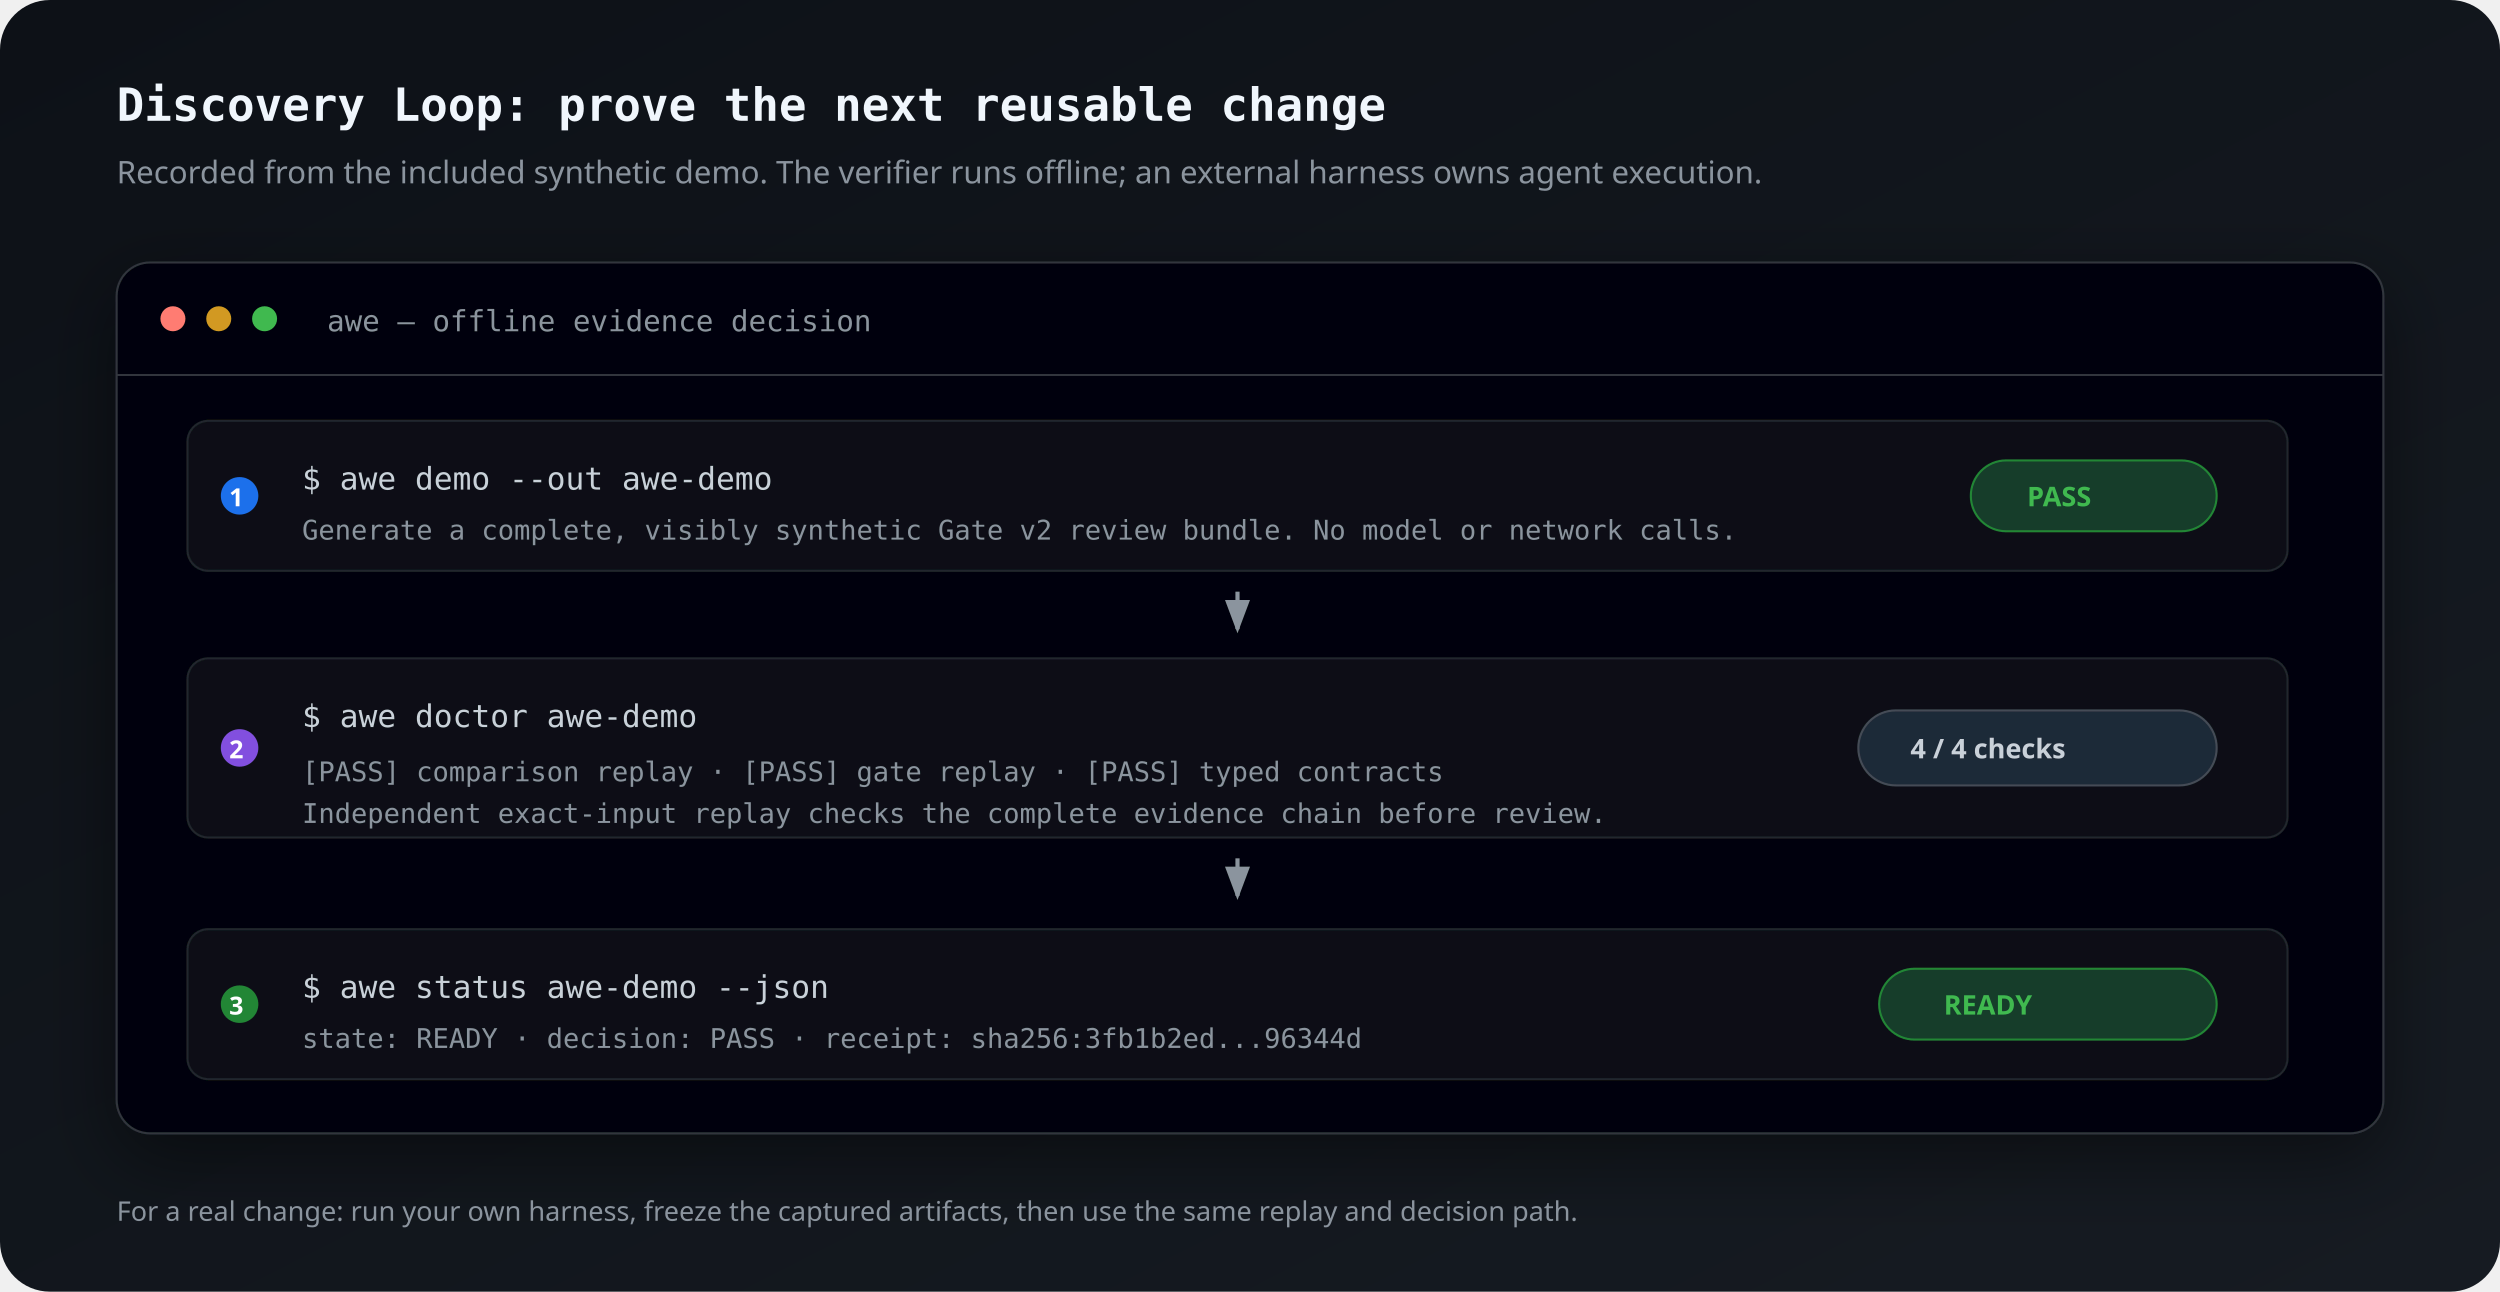
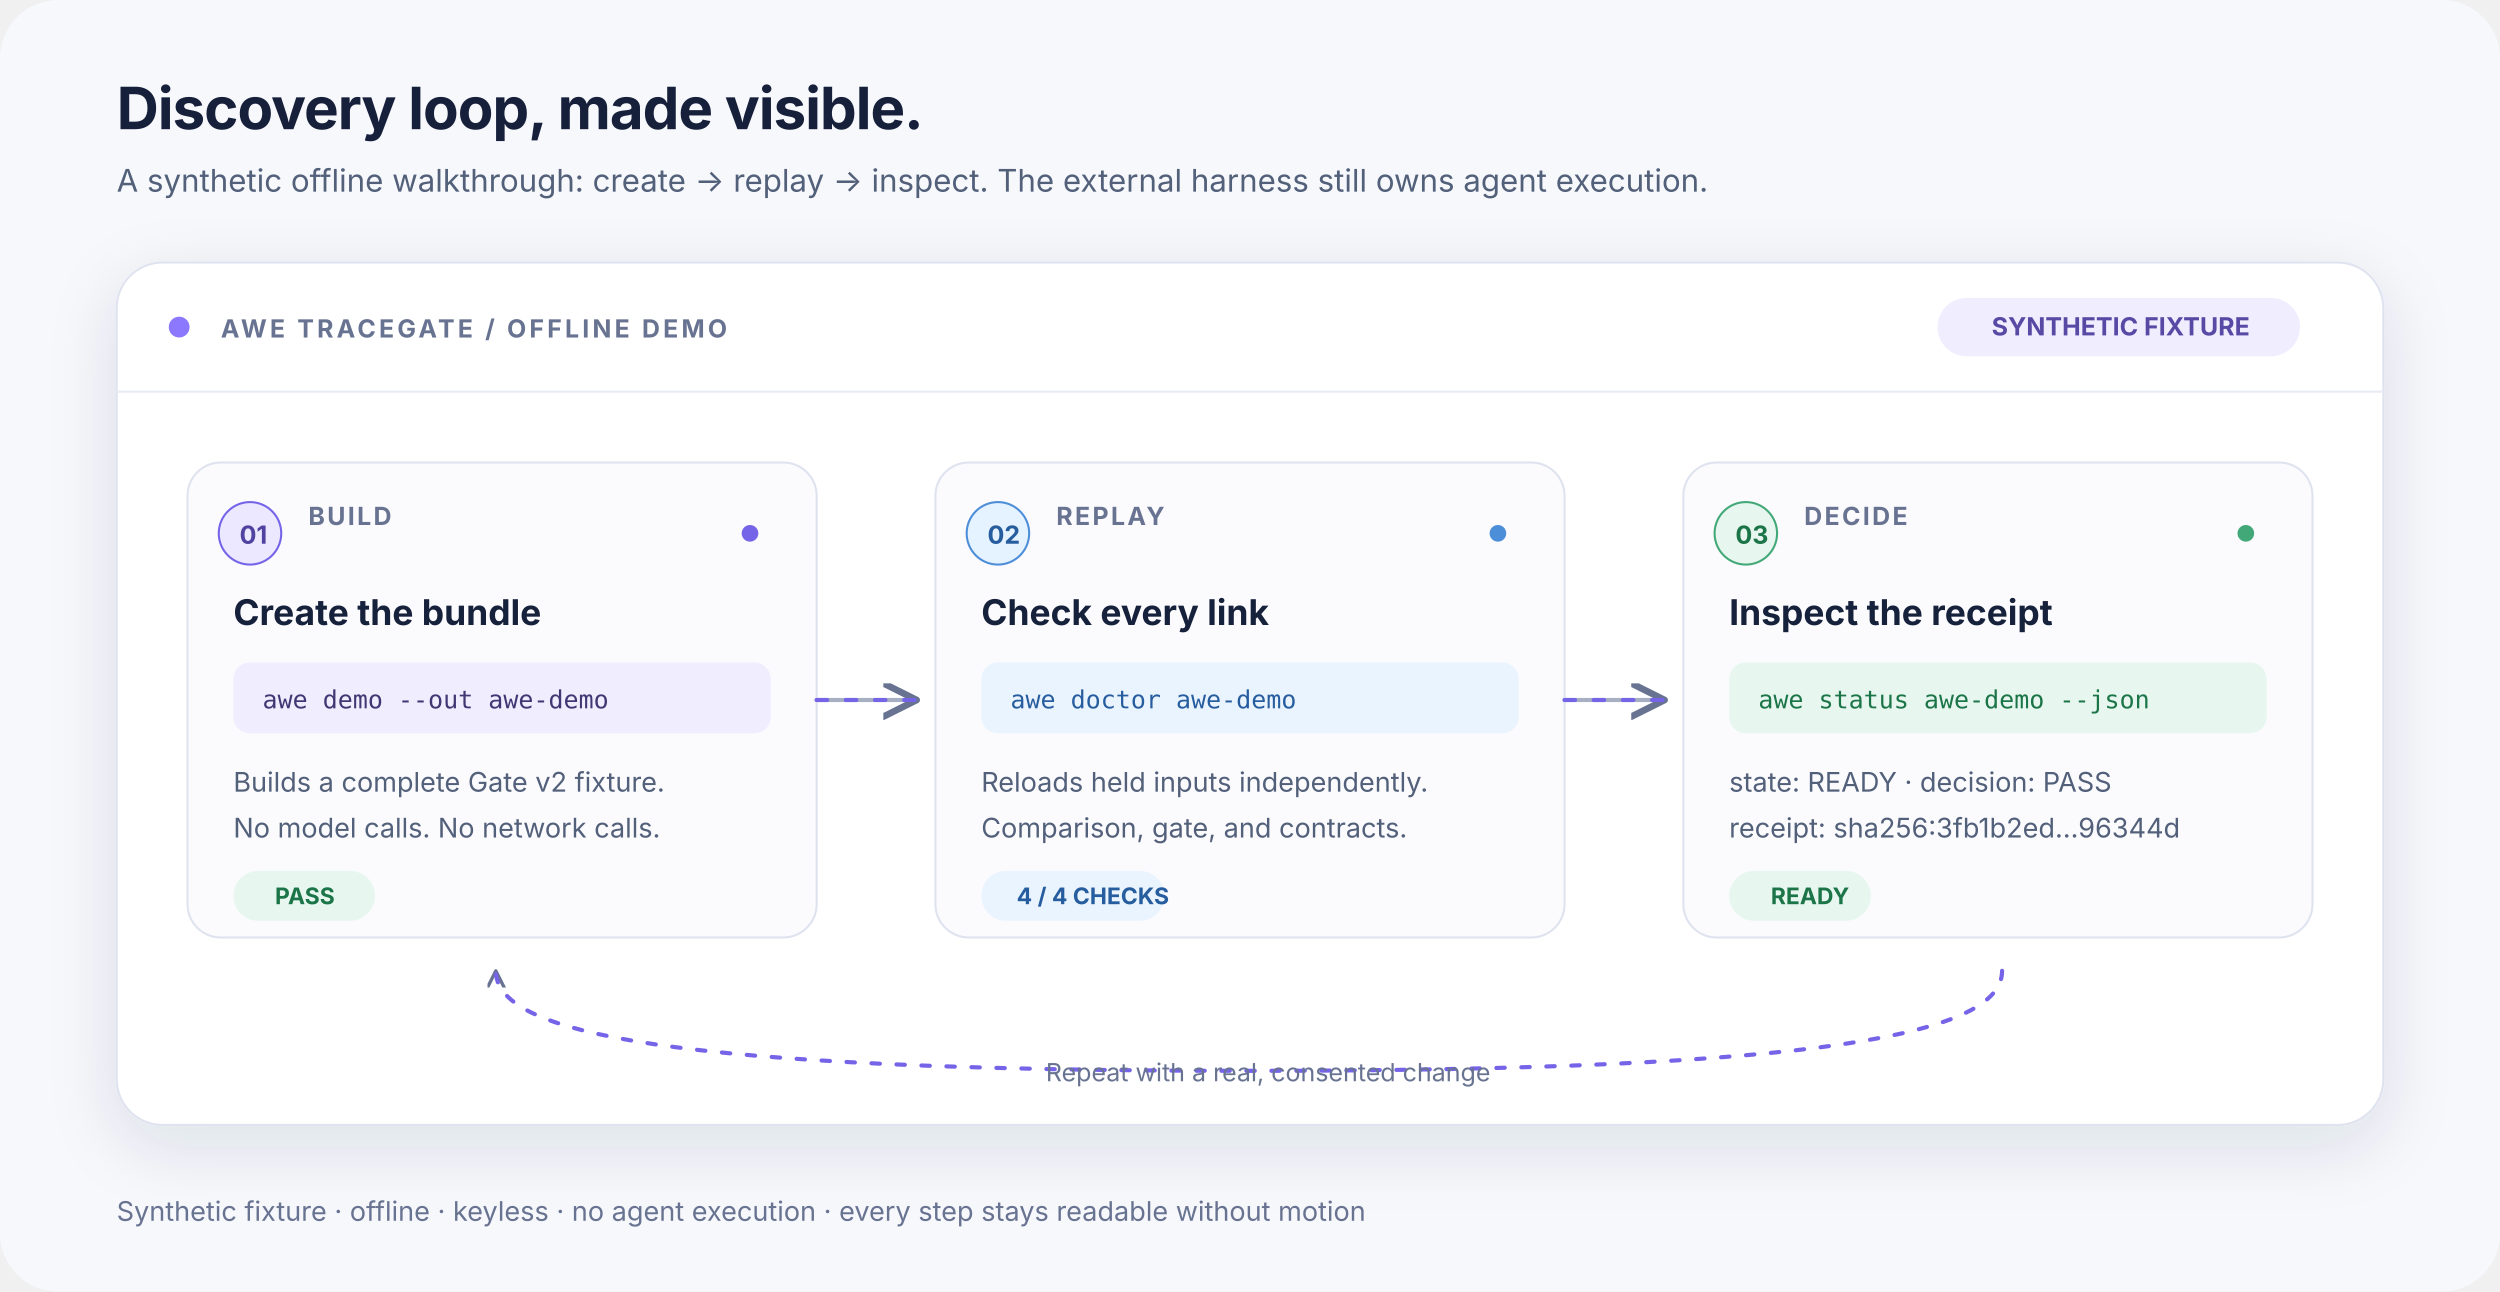
<svg xmlns="http://www.w3.org/2000/svg" width="1200" height="620" viewBox="0 0 1200 620" role="img" aria-labelledby="title desc">
  <defs>
-     <linearGradient id="background" x1="0" x2="1" y1="0" y2="1">
-       <stop stop-color="#0d1117" />
-       <stop offset="1" stop-color="#161b22" />
-     </linearGradient>
-     <filter id="shadow" x="-10%" y="-10%" width="120%" height="130%">
-       <feDropShadow dx="0" dy="12" stdDeviation="18" flood-color="#010409" flood-opacity=".45" />
+     <filter id="shadow" x="-10%" y="-10%" width="120%" height="140%">
+       <feDropShadow dx="0" dy="10" stdDeviation="16" flood-color="#27304d" flood-opacity=".12" />
    </filter>
-     <marker id="arrow" markerWidth="10" markerHeight="10" refX="7" refY="3" orient="auto">
-       <path d="M0 0 8 3 0 6z" fill="#8b949e" />
+     <marker id="arrow" markerWidth="10" markerHeight="10" refX="8" refY="4" orient="auto">
+       <path d="M0 0 8 4 0 8" fill="none" stroke="#687391" stroke-linecap="round" stroke-linejoin="round" stroke-width="1.6" />
    </marker>
  </defs>
-   <rect width="1200" height="620" rx="24" fill="url(#background)" />
-   <g font-family="ui-monospace, SFMono-Regular, Menlo, Monaco, Consolas, monospace">
-     <text x="56" y="58" font-size="22" font-weight="700" fill="#f0f6fc">Discovery Loop: prove the next reusable change</text>
-     <text x="56" y="88" font-family="ui-sans-serif, system-ui, sans-serif" font-size="15" fill="#8b949e">Recorded from the included synthetic demo. The verifier runs offline; an external harness owns agent execution.</text>
+   <rect width="1200" height="620" rx="28" fill="#f7f8fc" />
+   <g font-family="Inter, ui-sans-serif, system-ui, -apple-system, BlinkMacSystemFont, Segoe UI, sans-serif">
+     <text x="56" y="62" font-size="28" font-weight="720" letter-spacing="-.5" fill="#17203a">Discovery loop, made visible.</text>
+     <text x="56" y="92" font-size="15" fill="#52607a">A synthetic offline walkthrough: create → replay → inspect. The external harness still owns agent execution.</text>
    <g transform="translate(56 126)" filter="url(#shadow)">
-       <rect width="1088" height="418" rx="16" fill="#010409" stroke="#30363d" />
-       <path d="M0 54h1088" stroke="#30363d" />
-       <circle cx="27" cy="27" r="6" fill="#ff7b72" />
-       <circle cx="49" cy="27" r="6" fill="#d29922" />
-       <circle cx="71" cy="27" r="6" fill="#3fb950" />
-       <text x="101" y="33" font-size="14" fill="#8b949e">awe — offline evidence decision</text>
-       <g transform="translate(34 76)">
-         <rect width="1008" height="72" rx="10" fill="#0d1117" stroke="#21262d" />
-         <circle cx="25" cy="36" r="9" fill="#1f6feb">
-           <animate attributeName="opacity" values="1;.35;1" dur="3.6s" begin="0s" repeatCount="indefinite" />
+       <rect width="1088" height="414" rx="22" fill="#ffffff" stroke="#dfe3ef" />
+       <path d="M0 62h1088" stroke="#e8ebf3" />
+       <circle cx="30" cy="31" r="5" fill="#8c78ff" />
+       <text x="50" y="36" font-size="12" font-weight="700" letter-spacing="1.5" fill="#687391">AWE TRACEGATE  /  OFFLINE DEMO</text>
+       <rect x="874" y="17" width="174" height="28" rx="14" fill="#f0edff" />
+       <text x="900" y="35" font-size="12" font-weight="700" fill="#5849a5">SYNTHETIC FIXTURE</text>
+       <g transform="translate(34 96)">
+         <rect width="302" height="228" rx="16" fill="#fbfbfe" stroke="#dfe3ef" />
+         <circle cx="30" cy="34" r="15" fill="#ebe8ff" stroke="#7564e8" />
+         <text x="25" y="39" font-size="12" font-weight="750" fill="#4f42a0">01</text>
+         <text x="58" y="30" font-size="12" font-weight="750" letter-spacing="1.1" fill="#687391">BUILD</text>
+         <text x="22" y="78" font-size="17" font-weight="700" fill="#17203a">Create the bundle</text>
+         <rect x="22" y="96" width="258" height="34" rx="8" fill="#f0edff" />
+         <text x="36" y="118" font-family="ui-monospace, SFMono-Regular, Consolas, monospace" font-size="12" fill="#403773">awe demo --out awe-demo</text>
+         <text x="22" y="158" font-size="13" fill="#52607a">Builds a complete Gate v2 fixture.</text>
+         <text x="22" y="180" font-size="13" fill="#52607a">No model calls. No network calls.</text>
+         <rect x="22" y="196" width="68" height="24" rx="12" fill="#e7f7ef" />
+         <text x="42" y="212" font-size="11" font-weight="750" fill="#1c7548">PASS</text>
+         <circle class="motion" cx="270" cy="34" r="4" fill="#7564e8">
+           <animate attributeName="r" values="4;7;4" dur="3.6s" repeatCount="indefinite" />
+           <animate attributeName="opacity" values="1;.35;1" dur="3.6s" repeatCount="indefinite" />
        </circle>
-         <text x="20" y="41" font-family="ui-sans-serif, system-ui, sans-serif" font-size="12" font-weight="700" fill="white">1</text>
-         <text x="55" y="33" font-size="15" fill="#c9d1d9">$ awe demo --out awe-demo</text>
-         <text x="55" y="57" font-size="13" fill="#8b949e">Generate a complete, visibly synthetic Gate v2 review bundle. No model or network calls.</text>
-         <rect x="856" y="19" width="118" height="34" rx="17" fill="#143d2a" stroke="#238636" />
-         <text x="883" y="41" font-family="ui-sans-serif, system-ui, sans-serif" font-size="13" font-weight="700" fill="#3fb950">PASS</text>
      </g>
-       <path d="M538 158v18" stroke="#8b949e" stroke-width="2" marker-end="url(#arrow)">
-         <animate attributeName="stroke" values="#8b949e;#58a6ff;#8b949e" dur="3.6s" begin=".8s" repeatCount="indefinite" />
-       </path>
-       <g transform="translate(34 190)">
-         <rect width="1008" height="86" rx="10" fill="#0d1117" stroke="#21262d" />
-         <circle cx="25" cy="43" r="9" fill="#8250df">
+       <g transform="translate(393 96)">
+         <rect width="302" height="228" rx="16" fill="#fbfbfe" stroke="#dfe3ef" />
+         <circle cx="30" cy="34" r="15" fill="#e5f2ff" stroke="#4e8ed8" />
+         <text x="25" y="39" font-size="12" font-weight="750" fill="#285d9e">02</text>
+         <text x="58" y="30" font-size="12" font-weight="750" letter-spacing="1.1" fill="#687391">REPLAY</text>
+         <text x="22" y="78" font-size="17" font-weight="700" fill="#17203a">Check every link</text>
+         <rect x="22" y="96" width="258" height="34" rx="8" fill="#eaf4ff" />
+         <text x="36" y="118" font-family="ui-monospace, SFMono-Regular, Consolas, monospace" font-size="12" fill="#285d9e">awe doctor awe-demo</text>
+         <text x="22" y="158" font-size="13" fill="#52607a">Reloads held inputs independently.</text>
+         <text x="22" y="180" font-size="13" fill="#52607a">Comparison, gate, and contracts.</text>
+         <rect x="22" y="196" width="88" height="24" rx="12" fill="#eaf4ff" />
+         <text x="39" y="212" font-size="11" font-weight="750" fill="#285d9e">4 / 4 CHECKS</text>
+         <circle class="motion" cx="270" cy="34" r="4" fill="#4e8ed8">
+           <animate attributeName="r" values="4;7;4" dur="3.6s" begin="1.2s" repeatCount="indefinite" />
          <animate attributeName="opacity" values=".35;1;.35" dur="3.6s" begin="1.2s" repeatCount="indefinite" />
        </circle>
-         <text x="20" y="48" font-family="ui-sans-serif, system-ui, sans-serif" font-size="12" font-weight="700" fill="white">2</text>
-         <text x="55" y="33" font-size="15" fill="#c9d1d9">$ awe doctor awe-demo</text>
-         <text x="55" y="59" font-size="13" fill="#8b949e">[PASS] comparison replay  ·  [PASS] gate replay  ·  [PASS] typed contracts</text>
-         <text x="55" y="79" font-size="13" fill="#8b949e">Independent exact-input replay checks the complete evidence chain before review.</text>
-         <rect x="802" y="25" width="172" height="36" rx="18" fill="#1f2937" stroke="#444c56" />
-         <text x="827" y="48" font-family="ui-sans-serif, system-ui, sans-serif" font-size="13" font-weight="700" fill="#c9d1d9">4 / 4 checks</text>
      </g>
-       <path d="M538 286v18" stroke="#8b949e" stroke-width="2" marker-end="url(#arrow)">
-         <animate attributeName="stroke" values="#8b949e;#58a6ff;#8b949e" dur="3.6s" begin="2s" repeatCount="indefinite" />
-       </path>
-       <g transform="translate(34 320)">
-         <rect width="1008" height="72" rx="10" fill="#0d1117" stroke="#21262d" />
-         <circle cx="25" cy="36" r="9" fill="#238636">
+       <g transform="translate(752 96)">
+         <rect width="302" height="228" rx="16" fill="#fbfbfe" stroke="#dfe3ef" />
+         <circle cx="30" cy="34" r="15" fill="#e7f7ef" stroke="#43a878" />
+         <text x="25" y="39" font-size="12" font-weight="750" fill="#1c7548">03</text>
+         <text x="58" y="30" font-size="12" font-weight="750" letter-spacing="1.1" fill="#687391">DECIDE</text>
+         <text x="22" y="78" font-size="17" font-weight="700" fill="#17203a">Inspect the receipt</text>
+         <rect x="22" y="96" width="258" height="34" rx="8" fill="#e7f7ef" />
+         <text x="36" y="118" font-family="ui-monospace, SFMono-Regular, Consolas, monospace" font-size="12" fill="#1c7548">awe status awe-demo --json</text>
+         <text x="22" y="158" font-size="13" fill="#52607a">state: READY  ·  decision: PASS</text>
+         <text x="22" y="180" font-size="13" fill="#52607a">receipt: sha256:3fb1b2ed...96344d</text>
+         <rect x="22" y="196" width="68" height="24" rx="12" fill="#e7f7ef" />
+         <text x="42" y="212" font-size="11" font-weight="750" fill="#1c7548">READY</text>
+         <circle class="motion" cx="270" cy="34" r="4" fill="#43a878">
+           <animate attributeName="r" values="4;7;4" dur="3.6s" begin="2.4s" repeatCount="indefinite" />
          <animate attributeName="opacity" values=".35;1;.35" dur="3.6s" begin="2.4s" repeatCount="indefinite" />
        </circle>
-         <text x="20" y="41" font-family="ui-sans-serif, system-ui, sans-serif" font-size="12" font-weight="700" fill="white">3</text>
-         <text x="55" y="33" font-size="15" fill="#c9d1d9">$ awe status awe-demo --json</text>
-         <text x="55" y="57" font-size="13" fill="#8b949e">state: READY  ·  decision: PASS  ·  receipt: sha256:3fb1b2ed...96344d</text>
-         <rect x="812" y="19" width="162" height="34" rx="17" fill="#143d2a" stroke="#238636">
-           <animate attributeName="stroke" values="#238636;#7ee787;#238636" dur="3.6s" begin="2.4s" repeatCount="indefinite" />
-         </rect>
-         <text x="843" y="41" font-family="ui-sans-serif, system-ui, sans-serif" font-size="13" font-weight="700" fill="#3fb950">READY</text>
      </g>
+       <path d="M336 210h48" fill="none" stroke="#a7afc3" stroke-linecap="round" stroke-width="2" marker-end="url(#arrow)" />
+       <path d="M695 210h48" fill="none" stroke="#a7afc3" stroke-linecap="round" stroke-width="2" marker-end="url(#arrow)" />
+       <g class="motion" fill="none" stroke="#7564e8" stroke-linecap="round" stroke-width="2" stroke-dasharray="5 9">
+         <path d="M336 210h48">
+           <animate attributeName="stroke-dashoffset" from="0" to="-28" dur="1.4s" repeatCount="indefinite" />
+         </path>
+         <path d="M695 210h48">
+           <animate attributeName="stroke-dashoffset" from="0" to="-28" dur="1.4s" begin=".7s" repeatCount="indefinite" />
+         </path>
+       </g>
+       <path d="M905 340c0 30-84 48-362 48S182 370 182 340" fill="none" stroke="#c4c9d8" stroke-dasharray="4 8" stroke-linecap="round" marker-end="url(#arrow)" />
+       <path class="motion" d="M905 340c0 30-84 48-362 48S182 370 182 340" fill="none" stroke="#7564e8" stroke-dasharray="4 8" stroke-linecap="round" stroke-width="2">
+         <animate attributeName="stroke-dashoffset" from="0" to="-48" dur="2.8s" repeatCount="indefinite" />
+       </path>
+       <text x="446" y="393" font-size="12" fill="#687391">Repeat with a real, consented change</text>
    </g>
-     <text x="56" y="586" font-family="ui-sans-serif, system-ui, sans-serif" font-size="13" fill="#8b949e">For a real change: run your own harness, freeze the captured artifacts, then use the same replay and decision path.</text>
+     <text x="56" y="586" font-size="13" fill="#687391">Synthetic fixture  ·  offline  ·  keyless  ·  no agent execution  ·  every step stays readable without motion</text>
  </g>
</svg>
